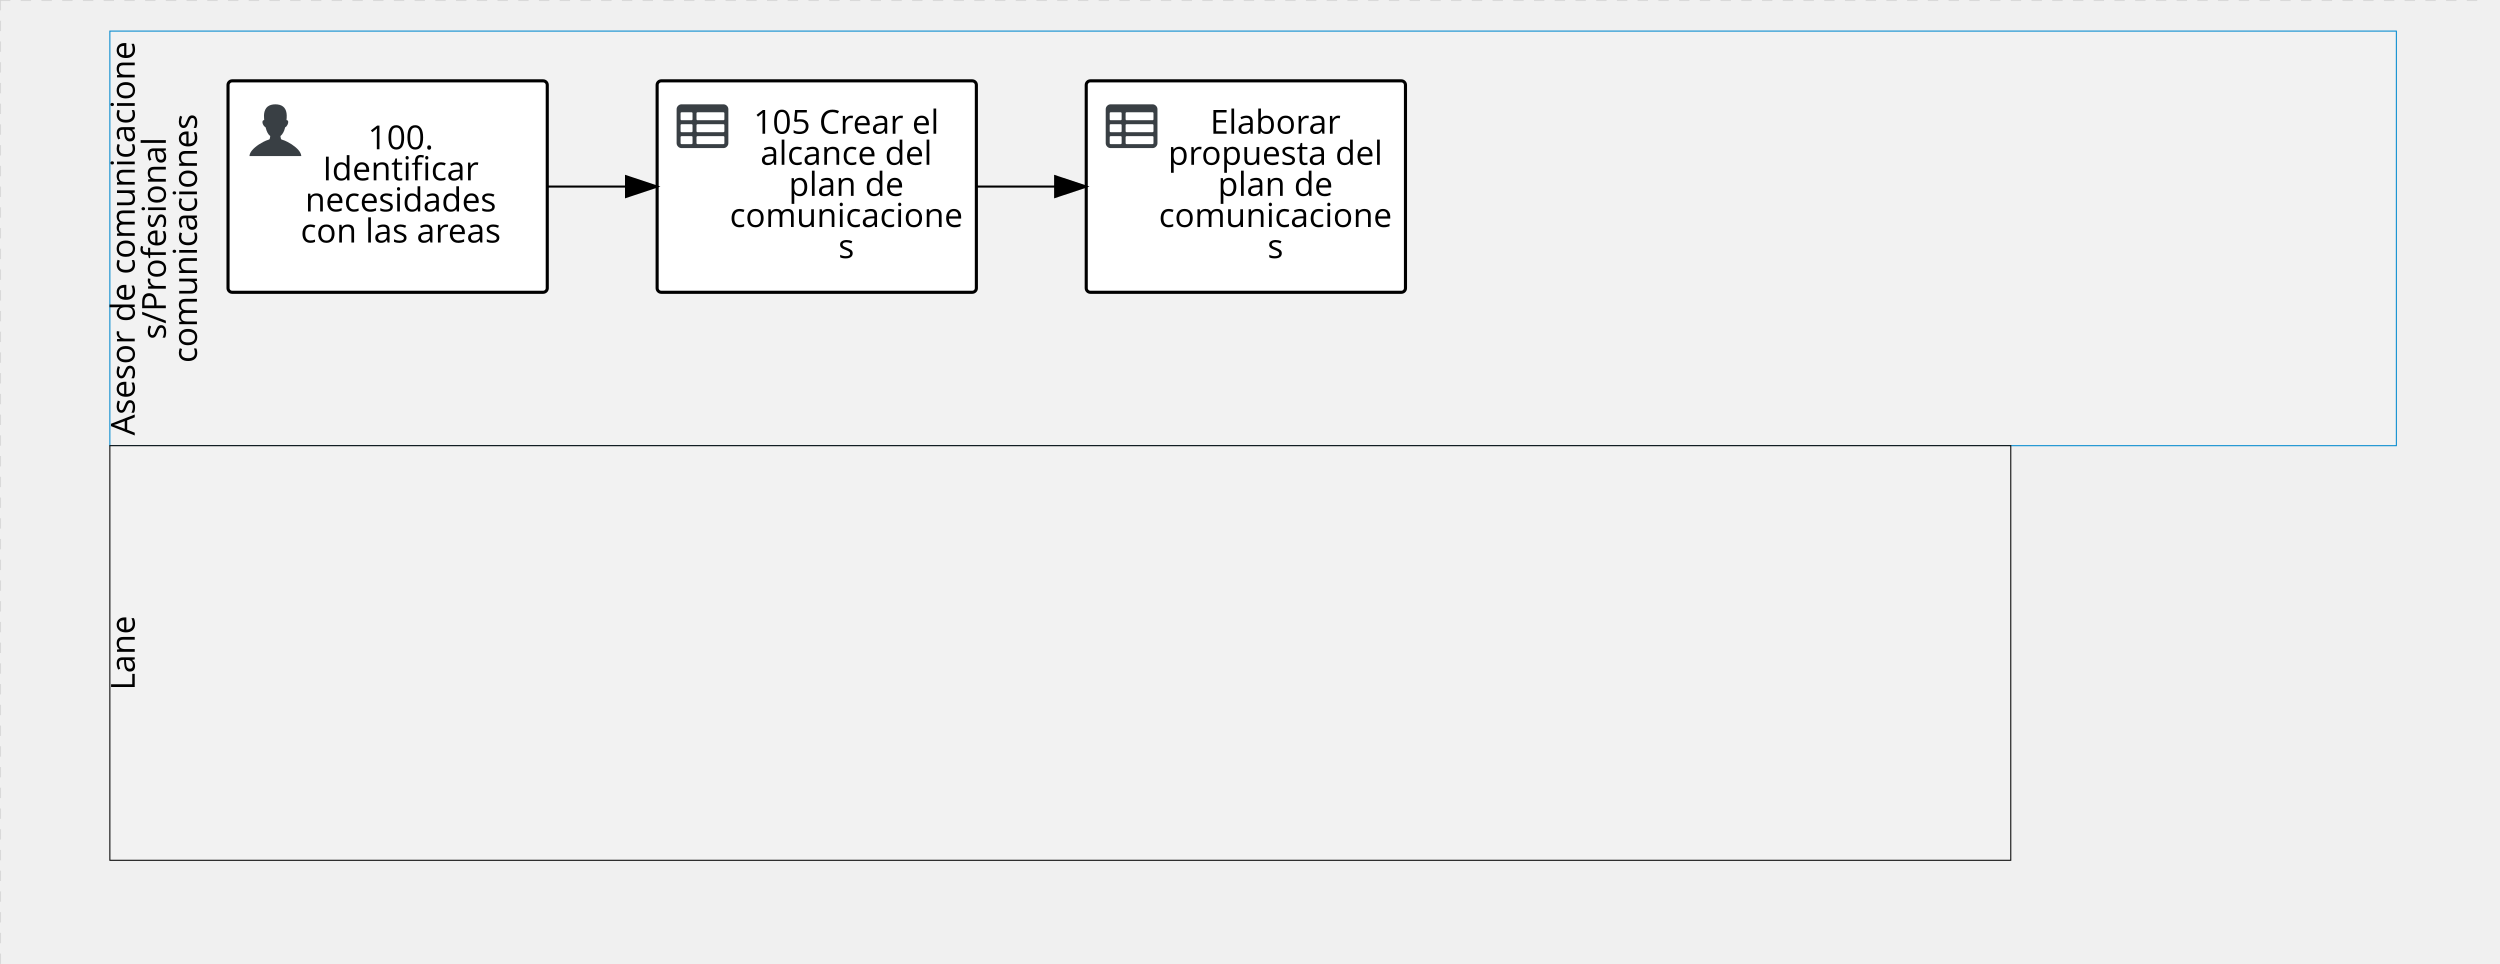
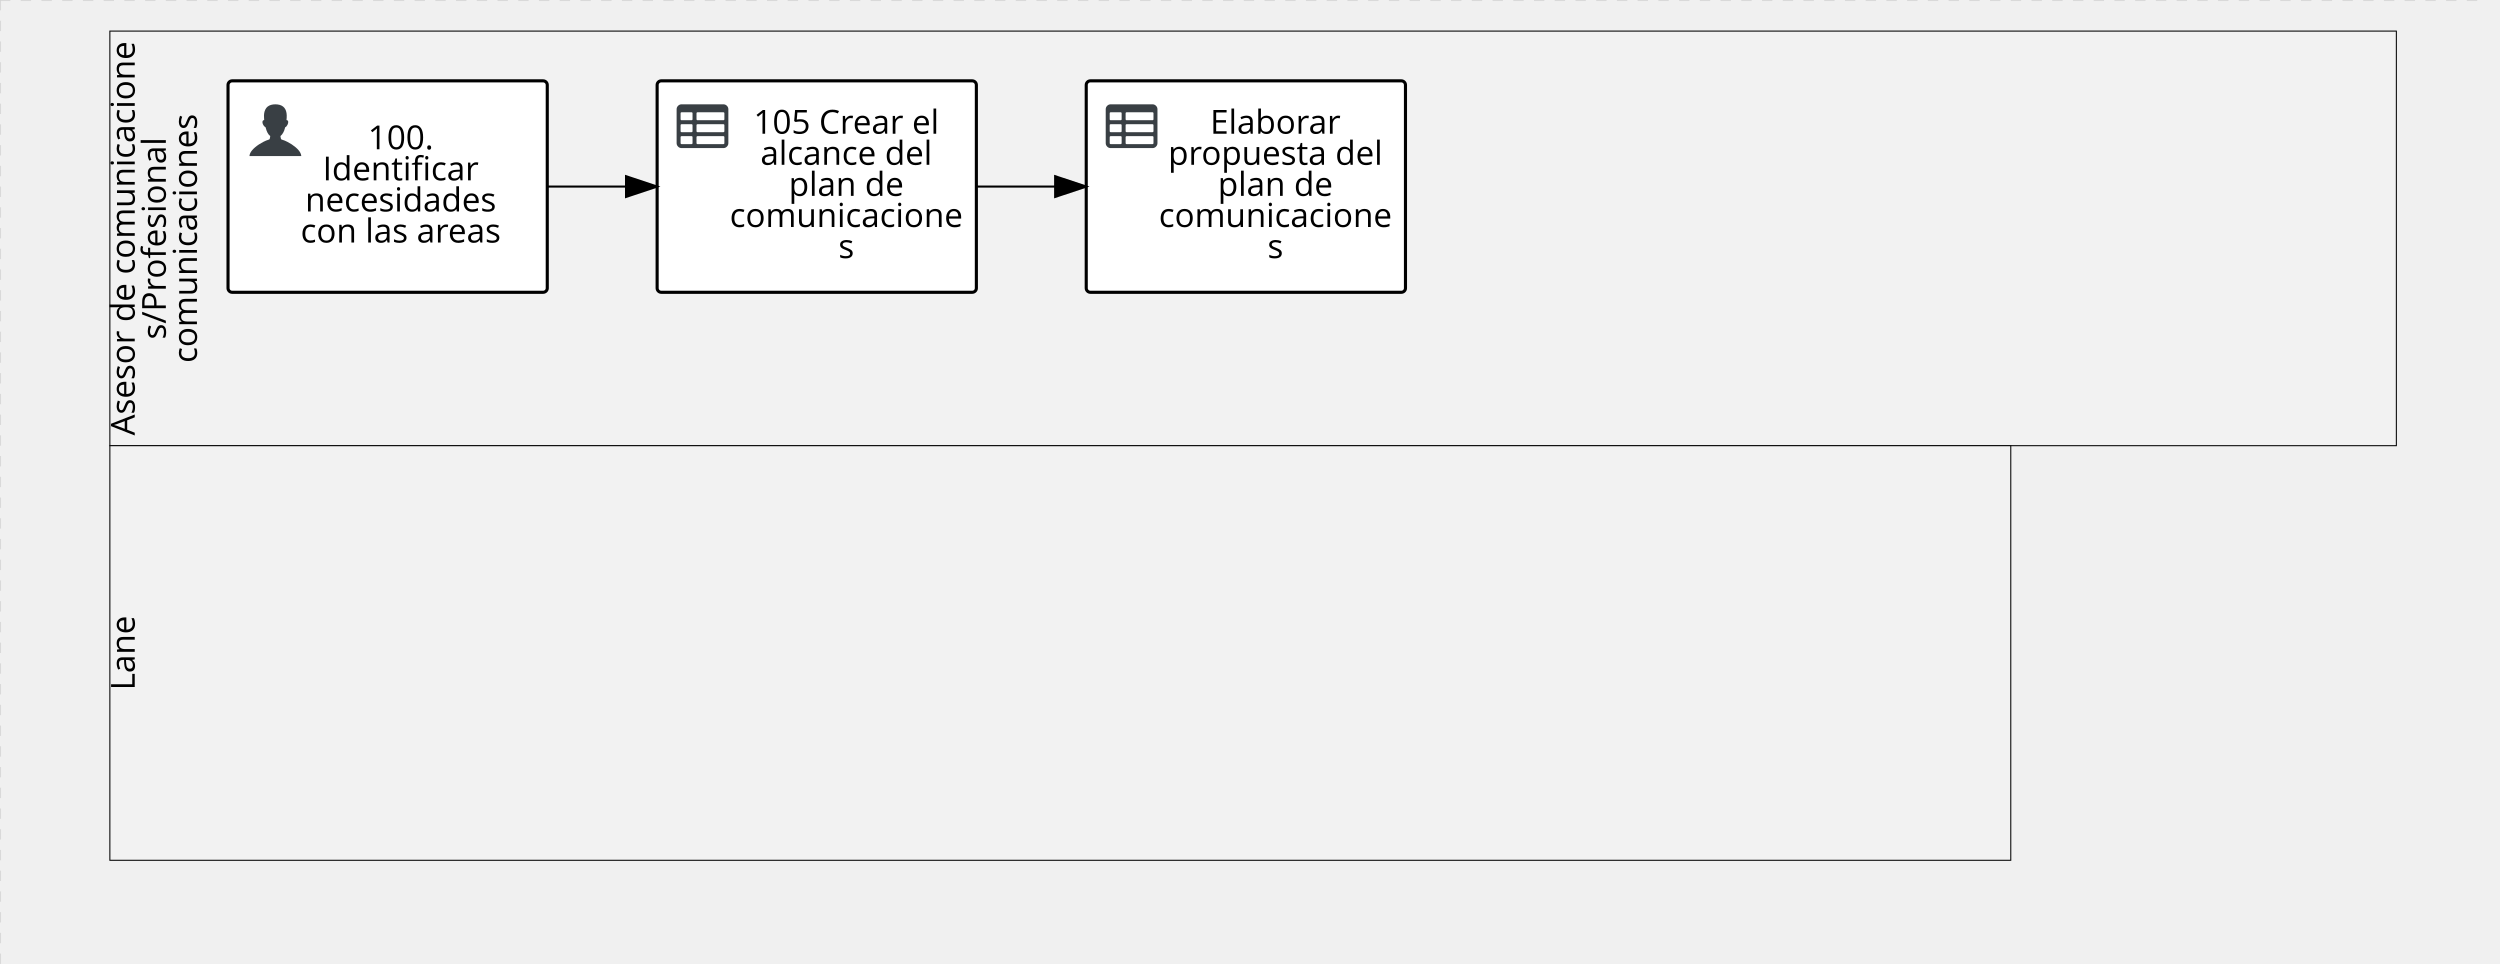
<svg xmlns="http://www.w3.org/2000/svg" version="1.1" width="1206" height="465" viewBox="0 0 1206 465">
  <defs />
  <g transform="matrix(1,0,0,1,0,0)">
    <g>
      <g>
        <g>
          <path fill="none" stroke="#d3d3d3" paint-order="fill stroke markers" d=" M 0 0 L 1200 0" stroke-miterlimit="10" stroke-opacity="0.8" stroke-dasharray="5" />
        </g>
        <g>
          <path fill="none" stroke="#d3d3d3" paint-order="fill stroke markers" d=" M 0 0 L 0 800" stroke-miterlimit="10" stroke-opacity="0.8" stroke-dasharray="5" />
        </g>
      </g>
      <g id="_B57488E7-6CBE-4FAA-9219-56307C9E62A7" bpmn2nodeid="_B57488E7-6CBE-4FAA-9219-56307C9E62A7" transform="matrix(1,0,0,1,53,15)">
        <g>
          <path fill="none" stroke="none" />
        </g>
        <g transform="matrix(1,0,0,1,0,0)">
          <path fill="#f2f2f2" stroke="none" id="_B57488E7-6CBE-4FAA-9219-56307C9E62A7?shapeType=BACKGROUND" paint-order="stroke fill markers" d=" M 0 0 L 1103 0 L 1103 200 L 0 200 L 0 0 Z Z" />
        </g>
        <g transform="matrix(1,0,0,1,0,0)">
-           <path fill="none" stroke="rgb(0,136,206)" id="_B57488E7-6CBE-4FAA-9219-56307C9E62A7?shapeType=BORDER&amp;renderType=STROKE" paint-order="fill stroke markers" d=" M 0 0 L 1103 0 L 1103 200 L 0 200 L 0 0 Z Z" stroke-miterlimit="10" stroke-width="0.5" stroke-dasharray="" />
+           <path fill="none" stroke="rgb(0,0,0)" id="_B57488E7-6CBE-4FAA-9219-56307C9E62A7?shapeType=BORDER&amp;renderType=STROKE" paint-order="fill stroke markers" d=" M 0 0 L 1103 0 L 1103 200 L 0 200 L 0 0 Z Z" stroke-miterlimit="10" stroke-width="0.5" stroke-dasharray="" />
        </g>
        <g transform="matrix(-1.8369701987210297e-16,-1,1,-1.8369701987210297e-16,0,195.0742)">
          <text fill="#000000" stroke="none" font-family="Open Sans" font-size="12pt" font-style="normal" font-weight="normal" text-decoration="normal" x="95.074" y="12" text-anchor="middle" dominant-baseline="alphabetic">Asesor de comunicacione</text>
          <text fill="#000000" stroke="none" font-family="Open Sans" font-size="12pt" font-style="normal" font-weight="normal" text-decoration="normal" x="95.074" y="27" text-anchor="middle" dominant-baseline="alphabetic">          s/Profesional            </text>
          <text fill="#000000" stroke="none" font-family="Open Sans" font-size="12pt" font-style="normal" font-weight="normal" text-decoration="normal" x="95.074" y="42" text-anchor="middle" dominant-baseline="alphabetic">        comunicaciones         </text>
        </g>
        <g id="_AA0C87CB-521B-442E-9885-30118DCB7A72" bpmn2nodeid="_AA0C87CB-521B-442E-9885-30118DCB7A72" transform="matrix(1,0,0,1,57,24)">
          <g>
            <path fill="none" stroke="none" />
          </g>
          <g transform="matrix(1,0,0,1,0,0)">
            <path fill="#ffffff" stroke="none" id="_AA0C87CB-521B-442E-9885-30118DCB7A72?shapeType=BACKGROUND" paint-order="stroke fill markers" d=" M 2 0 L 152 0 L 152 0 A 2 2 0 0 1 154 2 L 154 100 L 154 100 A 2 2 0 0 1 152 102 L 2 102 L 2 102 A 2 2 0 0 1 0 100 L 0 2 L 0 2 A 2 2 0 0 1 2 0 Z" />
          </g>
          <g transform="matrix(1,0,0,1,0,0)">
            <path fill="none" stroke="rgb(0,0,0)" id="_AA0C87CB-521B-442E-9885-30118DCB7A72?shapeType=BORDER&amp;renderType=STROKE" paint-order="fill stroke markers" d=" M 2 0 L 152 0 L 152 0 A 2 2 0 0 1 154 2 L 154 100 L 154 100 A 2 2 0 0 1 152 102 L 2 102 L 2 102 A 2 2 0 0 1 0 100 L 0 2 L 0 2 A 2 2 0 0 1 2 0 Z" stroke-miterlimit="10" stroke-width="1.5" stroke-dasharray="" />
          </g>
          <g>
            <g transform="matrix(0.06,0,0,0.06,9.4,9.4)">
              <g transform="matrix(1,0,0,1,0,0)">
                <path fill="#393f44" stroke="none" id="_AA0C87CB-521B-442E-9885-30118DCB7A72_task__RvU5__iZSm" paint-order="stroke fill markers" d=" M 0 0 M 16 445.21 C 16 440.869 18.784 431.129 22.001 424.217 C 35.768 394.64 77.283 359.28 129 333.084 C 144.516 325.224 157.347 319.964 167.807 317.174 C 171.932 316.074 175.729 314.414 176.525 313.363 C 178.894 310.234 180.914 302.908 181.727 294.5 L 182.5 286.5 L 178.507 283.455 C 166.303 274.146 154.284 251.678 148.04 226.5 C 145.611 216.707 145.056 215.462 142.984 215.158 C 141.703 214.97 138.083 212.243 134.939 209.099 C 123.233 197.393 116.891 177.376 121.44 166.49 C 123.002 162.751 128.155 159.01 131.75 159.004 C 134.448 159 134.471 158.603 132.914 138.788 C 130.927 113.496 134.279 92.265 143.132 74.076 C 152.232 55.38 167.569 42.882 189.049 36.66 C 210.203 30.532 237.797 30.532 258.951 36.66 C 300.042 48.563 318.958 83.806 314.955 141 C 314.32 150.075 313.624 157.788 313.409 158.14 C 313.194 158.493 314.575 159.073 316.479 159.43 C 328.929 161.766 330.986 177.018 321.496 196.621 C 316.903 206.109 309.357 214.508 304.817 215.185 C 303.023 215.453 302.293 217.146 299.943 226.5 C 296.659 239.567 294.474 245.305 287.948 257.995 C 282.491 268.606 273.035 281.109 268.108 284.229 L 264.871 286.278 L 265.518 292.889 C 266.345 301.33 268.639 309.871 270.877 312.837 C 272.067 314.415 275.002 315.79 280.063 317.139 C 291.069 320.075 303.617 325.274 321 334.102 C 369.815 358.891 410.848 393.758 425.032 422.5 C 429.07 430.682 432 440.232 432 445.21 L 432 448 L 224 448 L 16 448 L 16 445.21 Z" />
              </g>
            </g>
          </g>
          <g transform="matrix(1,0,0,1,4.04,13.68)">
            <g transform="matrix(0.04,0,0,0.04,63.36,69.12)">
              <g transform="matrix(1,0,0,1,0,0)">
                <path fill="none" stroke="none" />
              </g>
              <g transform="matrix(1,0,0,1,0,0)">
                <path fill="none" stroke="none" />
              </g>
            </g>
          </g>
          <g transform="matrix(1,0,0,1,35,21)">
            <text fill="#000000" stroke="none" font-family="Open Sans" font-size="12pt" font-style="normal" font-weight="normal" text-decoration="normal" x="48.305" y="12" text-anchor="middle" dominant-baseline="alphabetic">       100.         </text>
            <text fill="#000000" stroke="none" font-family="Open Sans" font-size="12pt" font-style="normal" font-weight="normal" text-decoration="normal" x="48.305" y="27" text-anchor="middle" dominant-baseline="alphabetic">  Identificar   </text>
            <text fill="#000000" stroke="none" font-family="Open Sans" font-size="12pt" font-style="normal" font-weight="normal" text-decoration="normal" x="48.305" y="42" text-anchor="middle" dominant-baseline="alphabetic">necesidades </text>
            <text fill="#000000" stroke="none" font-family="Open Sans" font-size="12pt" font-style="normal" font-weight="normal" text-decoration="normal" x="48.305" y="57" text-anchor="middle" dominant-baseline="alphabetic">con las areas</text>
          </g>
        </g>
        <g id="_9E76448C-DA83-4A20-A2F2-3716A5D620CC" bpmn2nodeid="_9E76448C-DA83-4A20-A2F2-3716A5D620CC" transform="matrix(1,0,0,1,264,24)">
          <g>
            <path fill="none" stroke="none" />
          </g>
          <g transform="matrix(1,0,0,1,0,0)">
            <path fill="#ffffff" stroke="none" id="_9E76448C-DA83-4A20-A2F2-3716A5D620CC?shapeType=BACKGROUND" paint-order="stroke fill markers" d=" M 2 0 L 152 0 L 152 0 A 2 2 0 0 1 154 2 L 154 100 L 154 100 A 2 2 0 0 1 152 102 L 2 102 L 2 102 A 2 2 0 0 1 0 100 L 0 2 L 0 2 A 2 2 0 0 1 2 0 Z" />
          </g>
          <g transform="matrix(1,0,0,1,0,0)">
            <path fill="none" stroke="rgb(0,0,0)" id="_9E76448C-DA83-4A20-A2F2-3716A5D620CC?shapeType=BORDER&amp;renderType=STROKE" paint-order="fill stroke markers" d=" M 2 0 L 152 0 L 152 0 A 2 2 0 0 1 154 2 L 154 100 L 154 100 A 2 2 0 0 1 152 102 L 2 102 L 2 102 A 2 2 0 0 1 0 100 L 0 2 L 0 2 A 2 2 0 0 1 2 0 Z" stroke-miterlimit="10" stroke-width="1.5" stroke-dasharray="" />
          </g>
          <g>
            <g transform="matrix(0.06,0,0,0.06,9.4,9.4)">
              <g transform="matrix(1,0,0,1,0,0)">
                <path fill="#393f44" stroke="none" id="_9E76448C-DA83-4A20-A2F2-3716A5D620CC_task__l39e__3KHJ" paint-order="stroke fill markers" d=" M 0 0 M 128 344 L 128 296 C 128 293.7 127.2 291.8 125.8 290.2 C 124.4 288.6 122.4 288 120 288 L 40 288 C 37.7 288 35.8 288.8 34.2 290.2 C 32.6 291.6 32 293.7 32 296 L 32 344 C 32 346.3 32.8 348.2 34.2 349.8 C 35.6 351.4 37.6 352 40 352 L 120 352 C 122.3 352 124.2 351.2 125.8 349.8 C 127.4 348.4 128 346.3 128 344 Z M 0 0 M 128 248 L 128 200 C 128 197.7 127.2 195.8 125.8 194.2 C 124.4 192.6 122.4 192 120 192 L 40 192 C 37.7 192 35.8 192.8 34.2 194.2 C 32.6 195.6 32 197.7 32 200 L 32 248 C 32 250.3 32.8 252.2 34.2 253.8 C 35.6 255.4 37.6 256 40 256 L 120 256 C 122.3 256 124.2 255.2 125.8 253.8 C 127.4 252.4 128 250.3 128 248 Z M 0 0 M 376 352 C 378.3 352 380.2 351.2 381.8 349.8 C 383.4 348.4 384 346.4 384 344 L 384 296 C 384 293.7 383.2 291.8 381.8 290.2 C 380.4 288.6 378.4 288 376 288 L 168 288 C 165.7 288 163.8 288.8 162.2 290.2 C 160.6 291.6 160 293.6 160 296 L 160 344 C 160 346.3 160.8 348.2 162.2 349.8 C 163.6 351.4 165.6 352 168 352 L 376 352 Z M 0 0 M 128 152 L 128 104 C 128 101.7 127.2 99.8 125.8 98.2 C 124.4 96.6 122.3 96 120 96 L 40 96 C 37.7 96 35.8 96.8 34.2 98.2 C 32.6 99.6 32 101.7 32 104 L 32 152 C 32 154.3 32.8 156.2 34.2 157.8 C 35.6 159.4 37.6 160 40 160 L 120 160 C 122.3 160 124.2 159.2 125.8 157.8 C 127.4 156.4 128 154.3 128 152 Z M 0 0 M 376 256 C 378.3 256 380.2 255.2 381.8 253.8 C 383.4 252.4 384 250.4 384 248 L 384 200 C 384 197.7 383.2 195.8 381.8 194.2 C 380.4 192.6 378.4 192 376 192 L 168 192 C 165.7 192 163.8 192.8 162.2 194.2 C 160.6 195.6 160 197.6 160 200 L 160 248 C 160 250.3 160.8 252.2 162.2 253.8 C 163.6 255.4 165.6 256 168 256 L 376 256 Z M 0 0 M 376 160 C 378.3 160 380.2 159.2 381.8 157.8 C 383.4 156.4 384 154.4 384 152 L 384 104 C 384 101.7 383.2 99.8 381.8 98.2 C 380.4 96.6 378.3 96 376 96 L 168 96 C 165.7 96 163.8 96.8 162.2 98.2 C 160.6 99.6 160 101.6 160 104 L 160 152 C 160 154.3 160.8 156.2 162.2 157.8 C 163.6 159.4 165.6 160 168 160 L 376 160 Z M 0 0 M 416 72 L 416 344 C 416 355 412.1 364.4 404.2 372.2 C 396.3 380 387 384 376 384 L 40 384 C 29 384 19.6 380.1 11.8 372.2 C 4 364.3 0 355 0 344 L 0 72 C 0 61 3.9 51.6 11.8 43.8 C 19.7 36 29 32 40 32 L 376 32 C 387 32 396.4 35.9 404.2 43.8 C 412 51.7 416 61 416 72 Z" />
              </g>
            </g>
          </g>
          <g transform="matrix(1,0,0,1,35,13.5)">
            <text fill="#000000" stroke="none" font-family="Open Sans" font-size="12pt" font-style="normal" font-weight="normal" text-decoration="normal" x="56.246" y="12" text-anchor="middle" dominant-baseline="alphabetic">  105 Crear el    </text>
            <text fill="#000000" stroke="none" font-family="Open Sans" font-size="12pt" font-style="normal" font-weight="normal" text-decoration="normal" x="56.246" y="27" text-anchor="middle" dominant-baseline="alphabetic">   alcance del    </text>
            <text fill="#000000" stroke="none" font-family="Open Sans" font-size="12pt" font-style="normal" font-weight="normal" text-decoration="normal" x="56.246" y="42" text-anchor="middle" dominant-baseline="alphabetic">      plan de        </text>
            <text fill="#000000" stroke="none" font-family="Open Sans" font-size="12pt" font-style="normal" font-weight="normal" text-decoration="normal" x="56.246" y="57" text-anchor="middle" dominant-baseline="alphabetic">comunicacione</text>
            <text fill="#000000" stroke="none" font-family="Open Sans" font-size="12pt" font-style="normal" font-weight="normal" text-decoration="normal" x="56.246" y="72" text-anchor="middle" dominant-baseline="alphabetic">            s             </text>
          </g>
        </g>
        <g id="_88B4F1C8-AD17-4393-82B3-336D5BDE79D2" bpmn2nodeid="_88B4F1C8-AD17-4393-82B3-336D5BDE79D2" transform="matrix(1,0,0,1,471,24)">
          <g>
            <path fill="none" stroke="none" />
          </g>
          <g transform="matrix(1,0,0,1,0,0)">
            <path fill="#ffffff" stroke="none" id="_88B4F1C8-AD17-4393-82B3-336D5BDE79D2?shapeType=BACKGROUND" paint-order="stroke fill markers" d=" M 2 0 L 152 0 L 152 0 A 2 2 0 0 1 154 2 L 154 100 L 154 100 A 2 2 0 0 1 152 102 L 2 102 L 2 102 A 2 2 0 0 1 0 100 L 0 2 L 0 2 A 2 2 0 0 1 2 0 Z" />
          </g>
          <g transform="matrix(1,0,0,1,0,0)">
            <path fill="none" stroke="rgb(0,0,0)" id="_88B4F1C8-AD17-4393-82B3-336D5BDE79D2?shapeType=BORDER&amp;renderType=STROKE" paint-order="fill stroke markers" d=" M 2 0 L 152 0 L 152 0 A 2 2 0 0 1 154 2 L 154 100 L 154 100 A 2 2 0 0 1 152 102 L 2 102 L 2 102 A 2 2 0 0 1 0 100 L 0 2 L 0 2 A 2 2 0 0 1 2 0 Z" stroke-miterlimit="10" stroke-width="1.5" stroke-dasharray="" />
          </g>
          <g>
            <g transform="matrix(0.06,0,0,0.06,9.4,9.4)">
              <g transform="matrix(1,0,0,1,0,0)">
                <path fill="#393f44" stroke="none" id="_88B4F1C8-AD17-4393-82B3-336D5BDE79D2_task__l39e__3KHJ" paint-order="stroke fill markers" d=" M 0 0 M 128 344 L 128 296 C 128 293.7 127.2 291.8 125.8 290.2 C 124.4 288.6 122.4 288 120 288 L 40 288 C 37.7 288 35.8 288.8 34.2 290.2 C 32.6 291.6 32 293.7 32 296 L 32 344 C 32 346.3 32.8 348.2 34.2 349.8 C 35.6 351.4 37.6 352 40 352 L 120 352 C 122.3 352 124.2 351.2 125.8 349.8 C 127.4 348.4 128 346.3 128 344 Z M 0 0 M 128 248 L 128 200 C 128 197.7 127.2 195.8 125.8 194.2 C 124.4 192.6 122.4 192 120 192 L 40 192 C 37.7 192 35.8 192.8 34.2 194.2 C 32.6 195.6 32 197.7 32 200 L 32 248 C 32 250.3 32.8 252.2 34.2 253.8 C 35.6 255.4 37.6 256 40 256 L 120 256 C 122.3 256 124.2 255.2 125.8 253.8 C 127.4 252.4 128 250.3 128 248 Z M 0 0 M 376 352 C 378.3 352 380.2 351.2 381.8 349.8 C 383.4 348.4 384 346.4 384 344 L 384 296 C 384 293.7 383.2 291.8 381.8 290.2 C 380.4 288.6 378.4 288 376 288 L 168 288 C 165.7 288 163.8 288.8 162.2 290.2 C 160.6 291.6 160 293.6 160 296 L 160 344 C 160 346.3 160.8 348.2 162.2 349.8 C 163.6 351.4 165.6 352 168 352 L 376 352 Z M 0 0 M 128 152 L 128 104 C 128 101.7 127.2 99.8 125.8 98.2 C 124.4 96.6 122.3 96 120 96 L 40 96 C 37.7 96 35.8 96.8 34.2 98.2 C 32.6 99.6 32 101.7 32 104 L 32 152 C 32 154.3 32.8 156.2 34.2 157.8 C 35.6 159.4 37.6 160 40 160 L 120 160 C 122.3 160 124.2 159.2 125.8 157.8 C 127.4 156.4 128 154.3 128 152 Z M 0 0 M 376 256 C 378.3 256 380.2 255.2 381.8 253.8 C 383.4 252.4 384 250.4 384 248 L 384 200 C 384 197.7 383.2 195.8 381.8 194.2 C 380.4 192.6 378.4 192 376 192 L 168 192 C 165.7 192 163.8 192.8 162.2 194.2 C 160.6 195.6 160 197.6 160 200 L 160 248 C 160 250.3 160.8 252.2 162.2 253.8 C 163.6 255.4 165.6 256 168 256 L 376 256 Z M 0 0 M 376 160 C 378.3 160 380.2 159.2 381.8 157.8 C 383.4 156.4 384 154.4 384 152 L 384 104 C 384 101.7 383.2 99.8 381.8 98.2 C 380.4 96.6 378.3 96 376 96 L 168 96 C 165.7 96 163.8 96.8 162.2 98.2 C 160.6 99.6 160 101.6 160 104 L 160 152 C 160 154.3 160.8 156.2 162.2 157.8 C 163.6 159.4 165.6 160 168 160 L 376 160 Z M 0 0 M 416 72 L 416 344 C 416 355 412.1 364.4 404.2 372.2 C 396.3 380 387 384 376 384 L 40 384 C 29 384 19.6 380.1 11.8 372.2 C 4 364.3 0 355 0 344 L 0 72 C 0 61 3.9 51.6 11.8 43.8 C 19.7 36 29 32 40 32 L 376 32 C 387 32 396.4 35.9 404.2 43.8 C 412 51.7 416 61 416 72 Z" />
              </g>
            </g>
          </g>
          <g transform="matrix(1,0,0,1,35,13.5)">
            <text fill="#000000" stroke="none" font-family="Open Sans" font-size="12pt" font-style="normal" font-weight="normal" text-decoration="normal" x="56.246" y="12" text-anchor="middle" dominant-baseline="alphabetic">     Elaborar       </text>
            <text fill="#000000" stroke="none" font-family="Open Sans" font-size="12pt" font-style="normal" font-weight="normal" text-decoration="normal" x="56.246" y="27" text-anchor="middle" dominant-baseline="alphabetic">propuesta del  </text>
            <text fill="#000000" stroke="none" font-family="Open Sans" font-size="12pt" font-style="normal" font-weight="normal" text-decoration="normal" x="56.246" y="42" text-anchor="middle" dominant-baseline="alphabetic">      plan de        </text>
            <text fill="#000000" stroke="none" font-family="Open Sans" font-size="12pt" font-style="normal" font-weight="normal" text-decoration="normal" x="56.246" y="57" text-anchor="middle" dominant-baseline="alphabetic">comunicacione</text>
            <text fill="#000000" stroke="none" font-family="Open Sans" font-size="12pt" font-style="normal" font-weight="normal" text-decoration="normal" x="56.246" y="72" text-anchor="middle" dominant-baseline="alphabetic">            s             </text>
          </g>
        </g>
      </g>
      <g id="_BFB9A08E-5C65-401A-9EE9-E85DB8EE0910" bpmn2nodeid="_BFB9A08E-5C65-401A-9EE9-E85DB8EE0910" transform="matrix(1,0,0,1,0,0)">
        <g>
          <path fill="none" stroke="#000000" paint-order="fill stroke markers" d=" M 264 90 L 302 90" stroke-miterlimit="10" stroke-dasharray="" />
        </g>
        <g transform="matrix(1,0,0,1,264,90)" />
        <g transform="matrix(6.123233995736766e-17,1,-1,6.123233995736766e-17,317,85)">
          <path fill="#000000" stroke="#000000" paint-order="fill stroke markers" d=" M 10 15 L 0 15 L 5 0 Z" stroke-miterlimit="10" stroke-dasharray="" />
        </g>
        <g transform="matrix(1,0,0,1,264,80)" />
      </g>
      <g id="_06E6D089-E6CB-4995-8D7F-7D272E4B48BE" bpmn2nodeid="_06E6D089-E6CB-4995-8D7F-7D272E4B48BE" transform="matrix(1,0,0,1,0,0)">
        <g>
          <path fill="none" stroke="#000000" paint-order="fill stroke markers" d=" M 471 90 L 509 90" stroke-miterlimit="10" stroke-dasharray="" />
        </g>
        <g transform="matrix(1,0,0,1,471,90)" />
        <g transform="matrix(6.123233995736766e-17,1,-1,6.123233995736766e-17,524,85)">
          <path fill="#000000" stroke="#000000" paint-order="fill stroke markers" d=" M 10 15 L 0 15 L 5 0 Z" stroke-miterlimit="10" stroke-dasharray="" />
        </g>
        <g transform="matrix(1,0,0,1,471,80)" />
      </g>
      <g id="_057572DE-79F4-4D74-9EE0-8F8645384F76" bpmn2nodeid="_057572DE-79F4-4D74-9EE0-8F8645384F76" transform="matrix(1,0,0,1,53,215)">
        <g>
          <path fill="none" stroke="none" />
        </g>
        <g transform="matrix(1,0,0,1,0,0)">
          <path fill="#f2f2f2" stroke="none" id="_057572DE-79F4-4D74-9EE0-8F8645384F76?shapeType=BACKGROUND" paint-order="stroke fill markers" d=" M 0 0 L 917 0 L 917 200 L 0 200 L 0 0 Z Z" />
        </g>
        <g transform="matrix(1,0,0,1,0,0)">
          <path fill="none" stroke="rgb(0,0,0)" id="_057572DE-79F4-4D74-9EE0-8F8645384F76?shapeType=BORDER&amp;renderType=STROKE" paint-order="fill stroke markers" d=" M 0 0 L 917 0 L 917 200 L 0 200 L 0 0 Z Z" stroke-miterlimit="10" stroke-width="0.5" stroke-dasharray="" />
        </g>
        <g transform="matrix(-1.8369701987210297e-16,-1,1,-1.8369701987210297e-16,0,118)">
          <text fill="#000000" stroke="none" font-family="Open Sans" font-size="12pt" font-style="normal" font-weight="normal" text-decoration="normal" x="18" y="12" text-anchor="middle" dominant-baseline="alphabetic">Lane</text>
        </g>
      </g>
      <g transform="matrix(1,0,0,1,53,215)" />
      <g transform="matrix(1,0,0,1,53,15)" />
      <g transform="matrix(1,0,0,1,110,39)" />
      <g transform="matrix(1,0,0,1,317,39)" />
      <g transform="matrix(1,0,0,1,524,39)" />
    </g>
  </g>
</svg>
